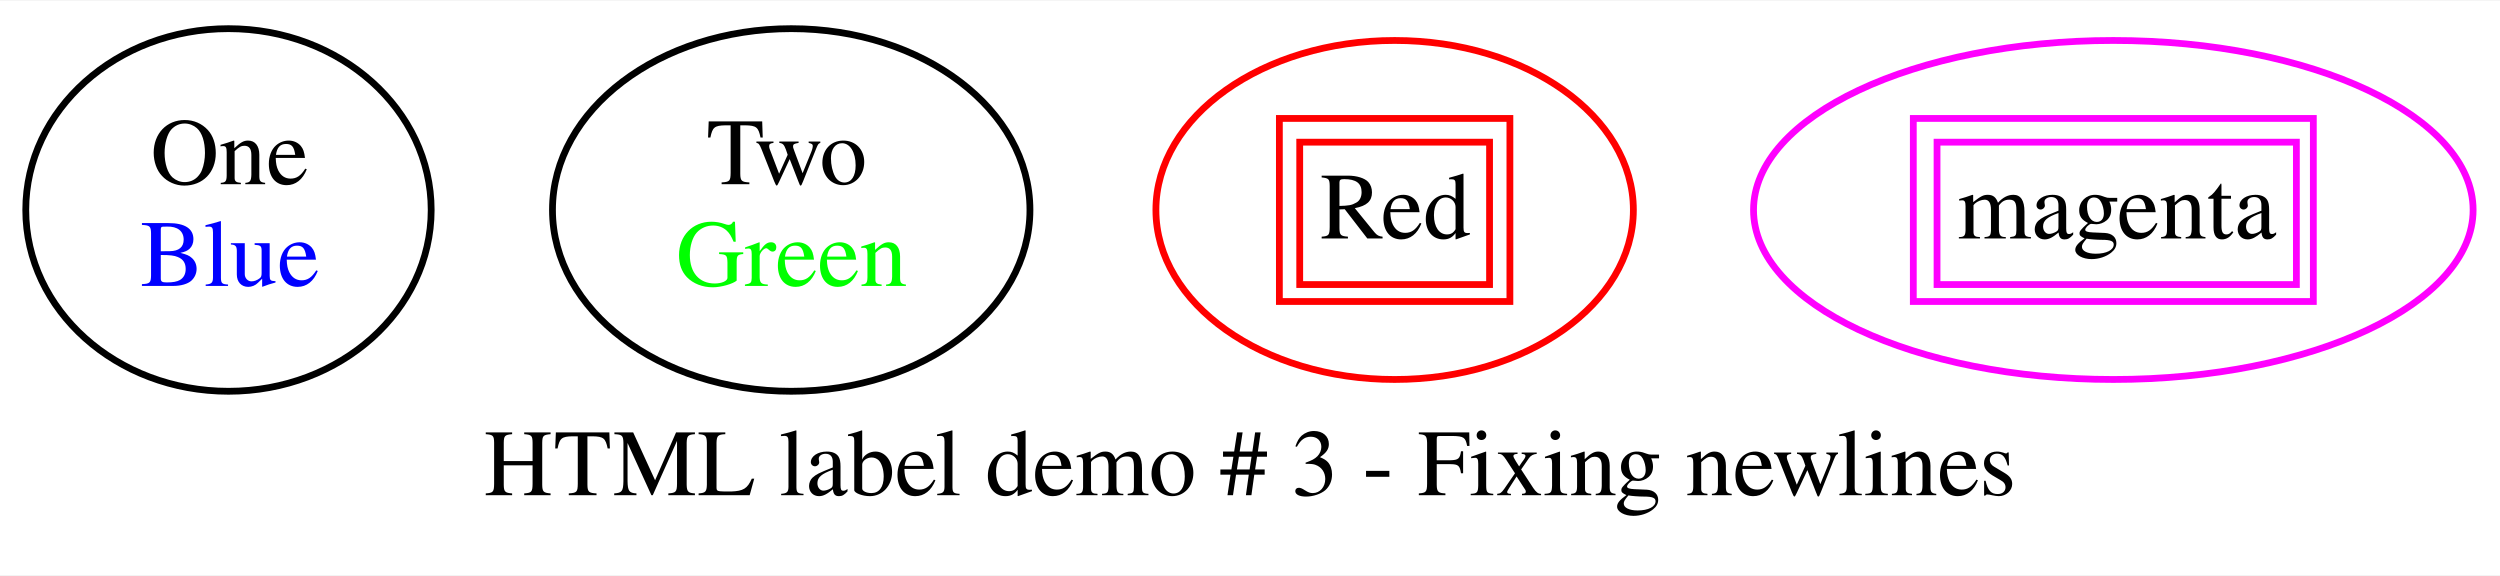
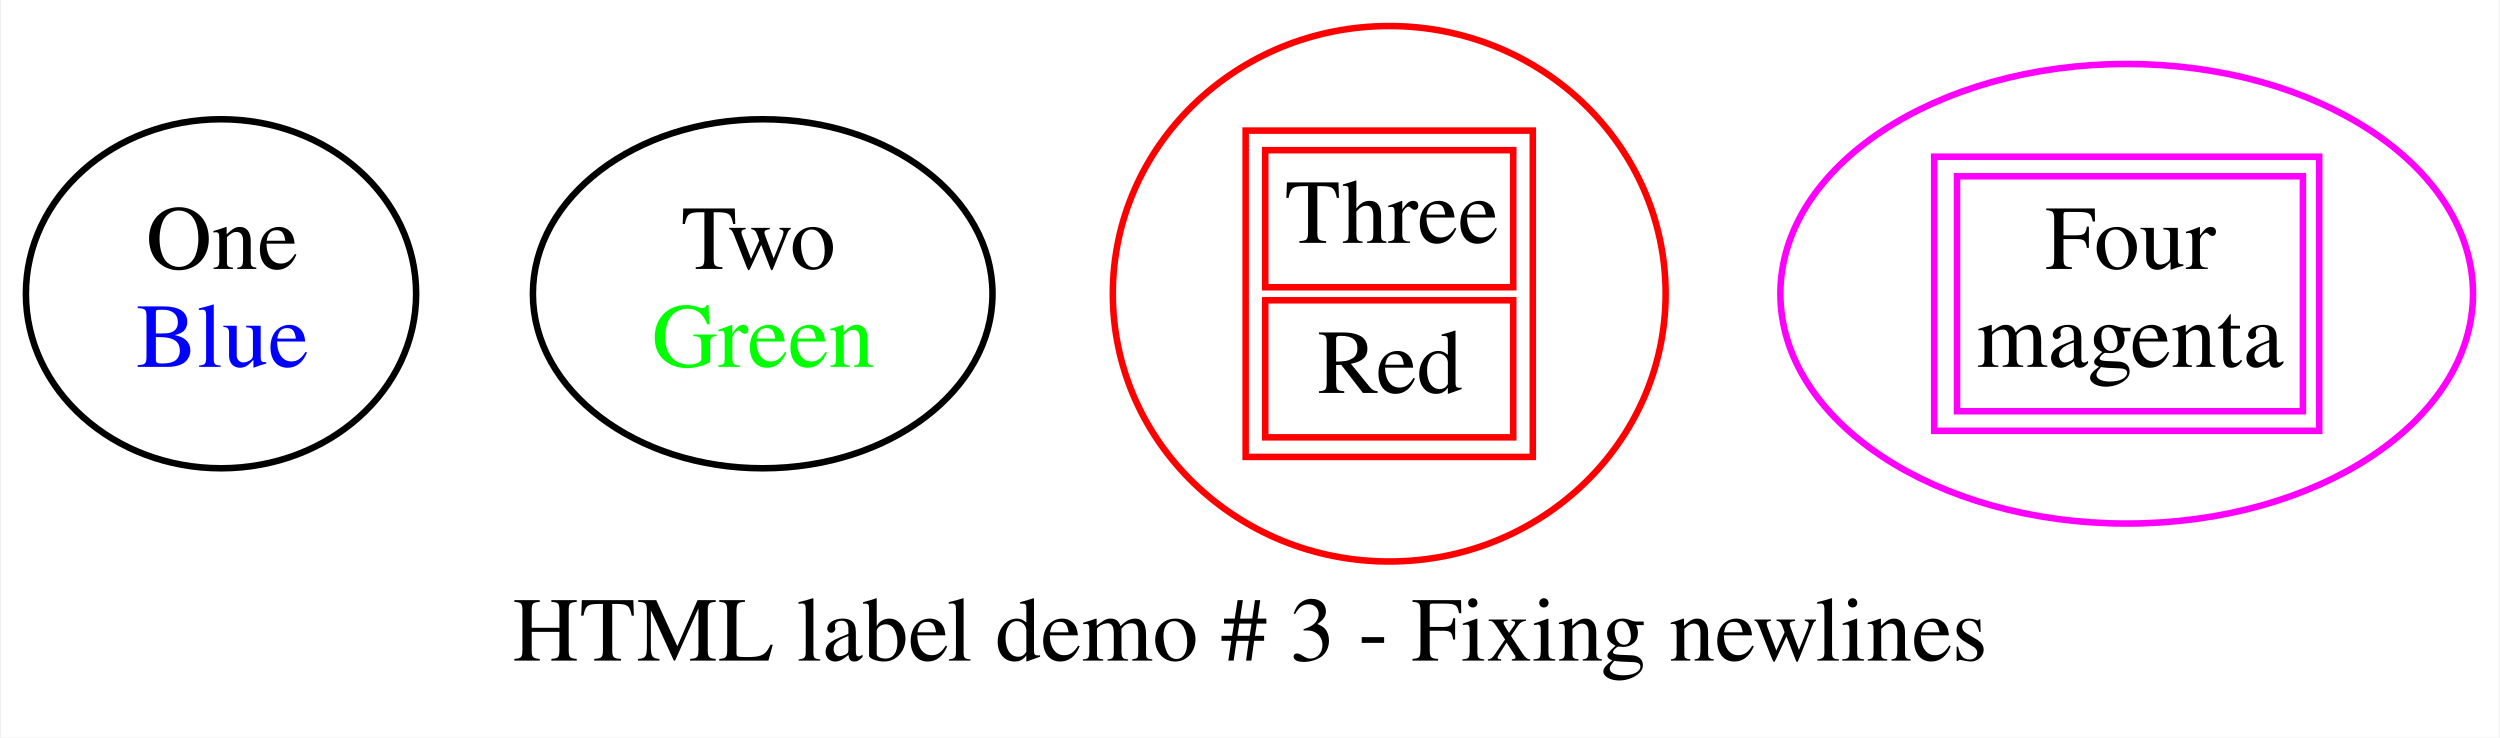
- <svg xmlns="http://www.w3.org/2000/svg" width="369pt" height="85pt" viewBox="0.00 0.00 368.73 84.74">
-   <g id="graph0" class="graph" transform="scale(1 1) rotate(0) translate(4 80.7401)">
-     <polygon fill="white" stroke="none" points="-4,4 -4,-80.74 364.731,-80.74 364.731,4 -4,4" />
-     <text text-anchor="middle" x="180.366" y="-7.8" font-family="Times,serif" font-size="14.00">HTML label demo # 3 - Fixing newlines</text>
+ <svg xmlns="http://www.w3.org/2000/svg" width="383pt" height="113pt" viewBox="0.00 0.00 382.73 113.02">
+   <g id="graph0" class="graph" transform="scale(1 1) rotate(0) translate(4 109.024)">
+     <polygon fill="white" stroke="none" points="-4,4 -4,-109.024 378.731,-109.024 378.731,4 -4,4" />
+     <text text-anchor="middle" x="187.366" y="-7.8" font-family="Times,serif" font-size="14.00">HTML label demo # 3 - Fixing newlines</text>
    <g id="node1" class="node">
-       <ellipse fill="none" stroke="black" cx="29.698" cy="-49.87" rx="29.898" ry="26.741" />
-       <text text-anchor="start" x="18.198" y="-53.67" font-family="Times,serif" font-size="14.00">One</text>
-       <text text-anchor="start" x="16.698" y="-38.67" font-family="Times,serif" font-size="14.00" fill="#0000ff">Blue</text>
+       <ellipse fill="none" stroke="black" cx="29.698" cy="-64.012" rx="29.898" ry="26.741" />
+       <text text-anchor="start" x="18.198" y="-67.812" font-family="Times,serif" font-size="14.00">One</text>
+       <text text-anchor="start" x="16.698" y="-52.812" font-family="Times,serif" font-size="14.00" fill="#0000ff">Blue</text>
    </g>
    <g id="node2" class="node">
-       <ellipse fill="none" stroke="black" cx="112.698" cy="-49.87" rx="35.211" ry="26.741" />
-       <text text-anchor="start" x="100.198" y="-53.67" font-family="Times,serif" font-size="14.00">Two</text>
-       <text text-anchor="start" x="95.698" y="-38.67" font-family="Times,serif" font-size="14.00" fill="#00ff00">Green</text>
+       <ellipse fill="none" stroke="black" cx="112.698" cy="-64.012" rx="35.211" ry="26.741" />
+       <text text-anchor="start" x="100.198" y="-67.812" font-family="Times,serif" font-size="14.00">Two</text>
+       <text text-anchor="start" x="95.698" y="-52.812" font-family="Times,serif" font-size="14.00" fill="#00ff00">Green</text>
    </g>
    <g id="node3" class="node">
-       <ellipse fill="none" stroke="red" cx="201.698" cy="-49.87" rx="35.211" ry="25" />
-       <polygon fill="none" stroke="red" points="187.698,-38.87 187.698,-59.87 215.698,-59.87 215.698,-38.87 187.698,-38.87" />
-       <text text-anchor="start" x="190.698" y="-45.67" font-family="Times,serif" font-size="14.00">Red</text>
-       <polygon fill="none" stroke="red" points="184.698,-36.37 184.698,-63.37 218.698,-63.37 218.698,-36.37 184.698,-36.37" />
+       <ellipse fill="none" stroke="red" cx="208.698" cy="-64.012" rx="42.353" ry="41.024" />
+       <polygon fill="none" stroke="red" points="189.698,-65.012 189.698,-86.012 227.698,-86.012 227.698,-65.012 189.698,-65.012" />
+       <text text-anchor="start" x="192.698" y="-71.812" font-family="Times,serif" font-size="14.00">Three</text>
+       <polygon fill="none" stroke="red" points="189.698,-42.012 189.698,-63.012 227.698,-63.012 227.698,-42.012 189.698,-42.012" />
+       <text text-anchor="start" x="197.698" y="-48.812" font-family="Times,serif" font-size="14.00">Red</text>
+       <polygon fill="none" stroke="red" points="186.698,-39.012 186.698,-89.012 230.698,-89.012 230.698,-39.012 186.698,-39.012" />
    </g>
    <g id="node4" class="node">
-       <ellipse fill="none" stroke="magenta" cx="307.698" cy="-49.87" rx="53.066" ry="25" />
-       <polygon fill="none" stroke="magenta" points="281.698,-38.87 281.698,-59.87 334.698,-59.87 334.698,-38.87 281.698,-38.87" />
-       <text text-anchor="start" x="284.698" y="-45.67" font-family="Times,serif" font-size="14.00">magenta</text>
-       <polygon fill="none" stroke="magenta" points="278.198,-36.37 278.198,-63.37 337.198,-63.37 337.198,-36.37 278.198,-36.37" />
+       <ellipse fill="none" stroke="magenta" cx="321.698" cy="-64.012" rx="53.066" ry="35.211" />
+       <polygon fill="none" stroke="magenta" points="295.698,-46.012 295.698,-82.012 348.698,-82.012 348.698,-46.012 295.698,-46.012" />
+       <text text-anchor="start" x="309.198" y="-67.812" font-family="Times,serif" font-size="14.00">Four</text>
+       <text text-anchor="start" x="298.698" y="-52.812" font-family="Times,serif" font-size="14.00">magenta</text>
+       <polygon fill="none" stroke="magenta" points="292.198,-43.012 292.198,-85.012 351.198,-85.012 351.198,-43.012 292.198,-43.012" />
    </g>
  </g>
</svg>
